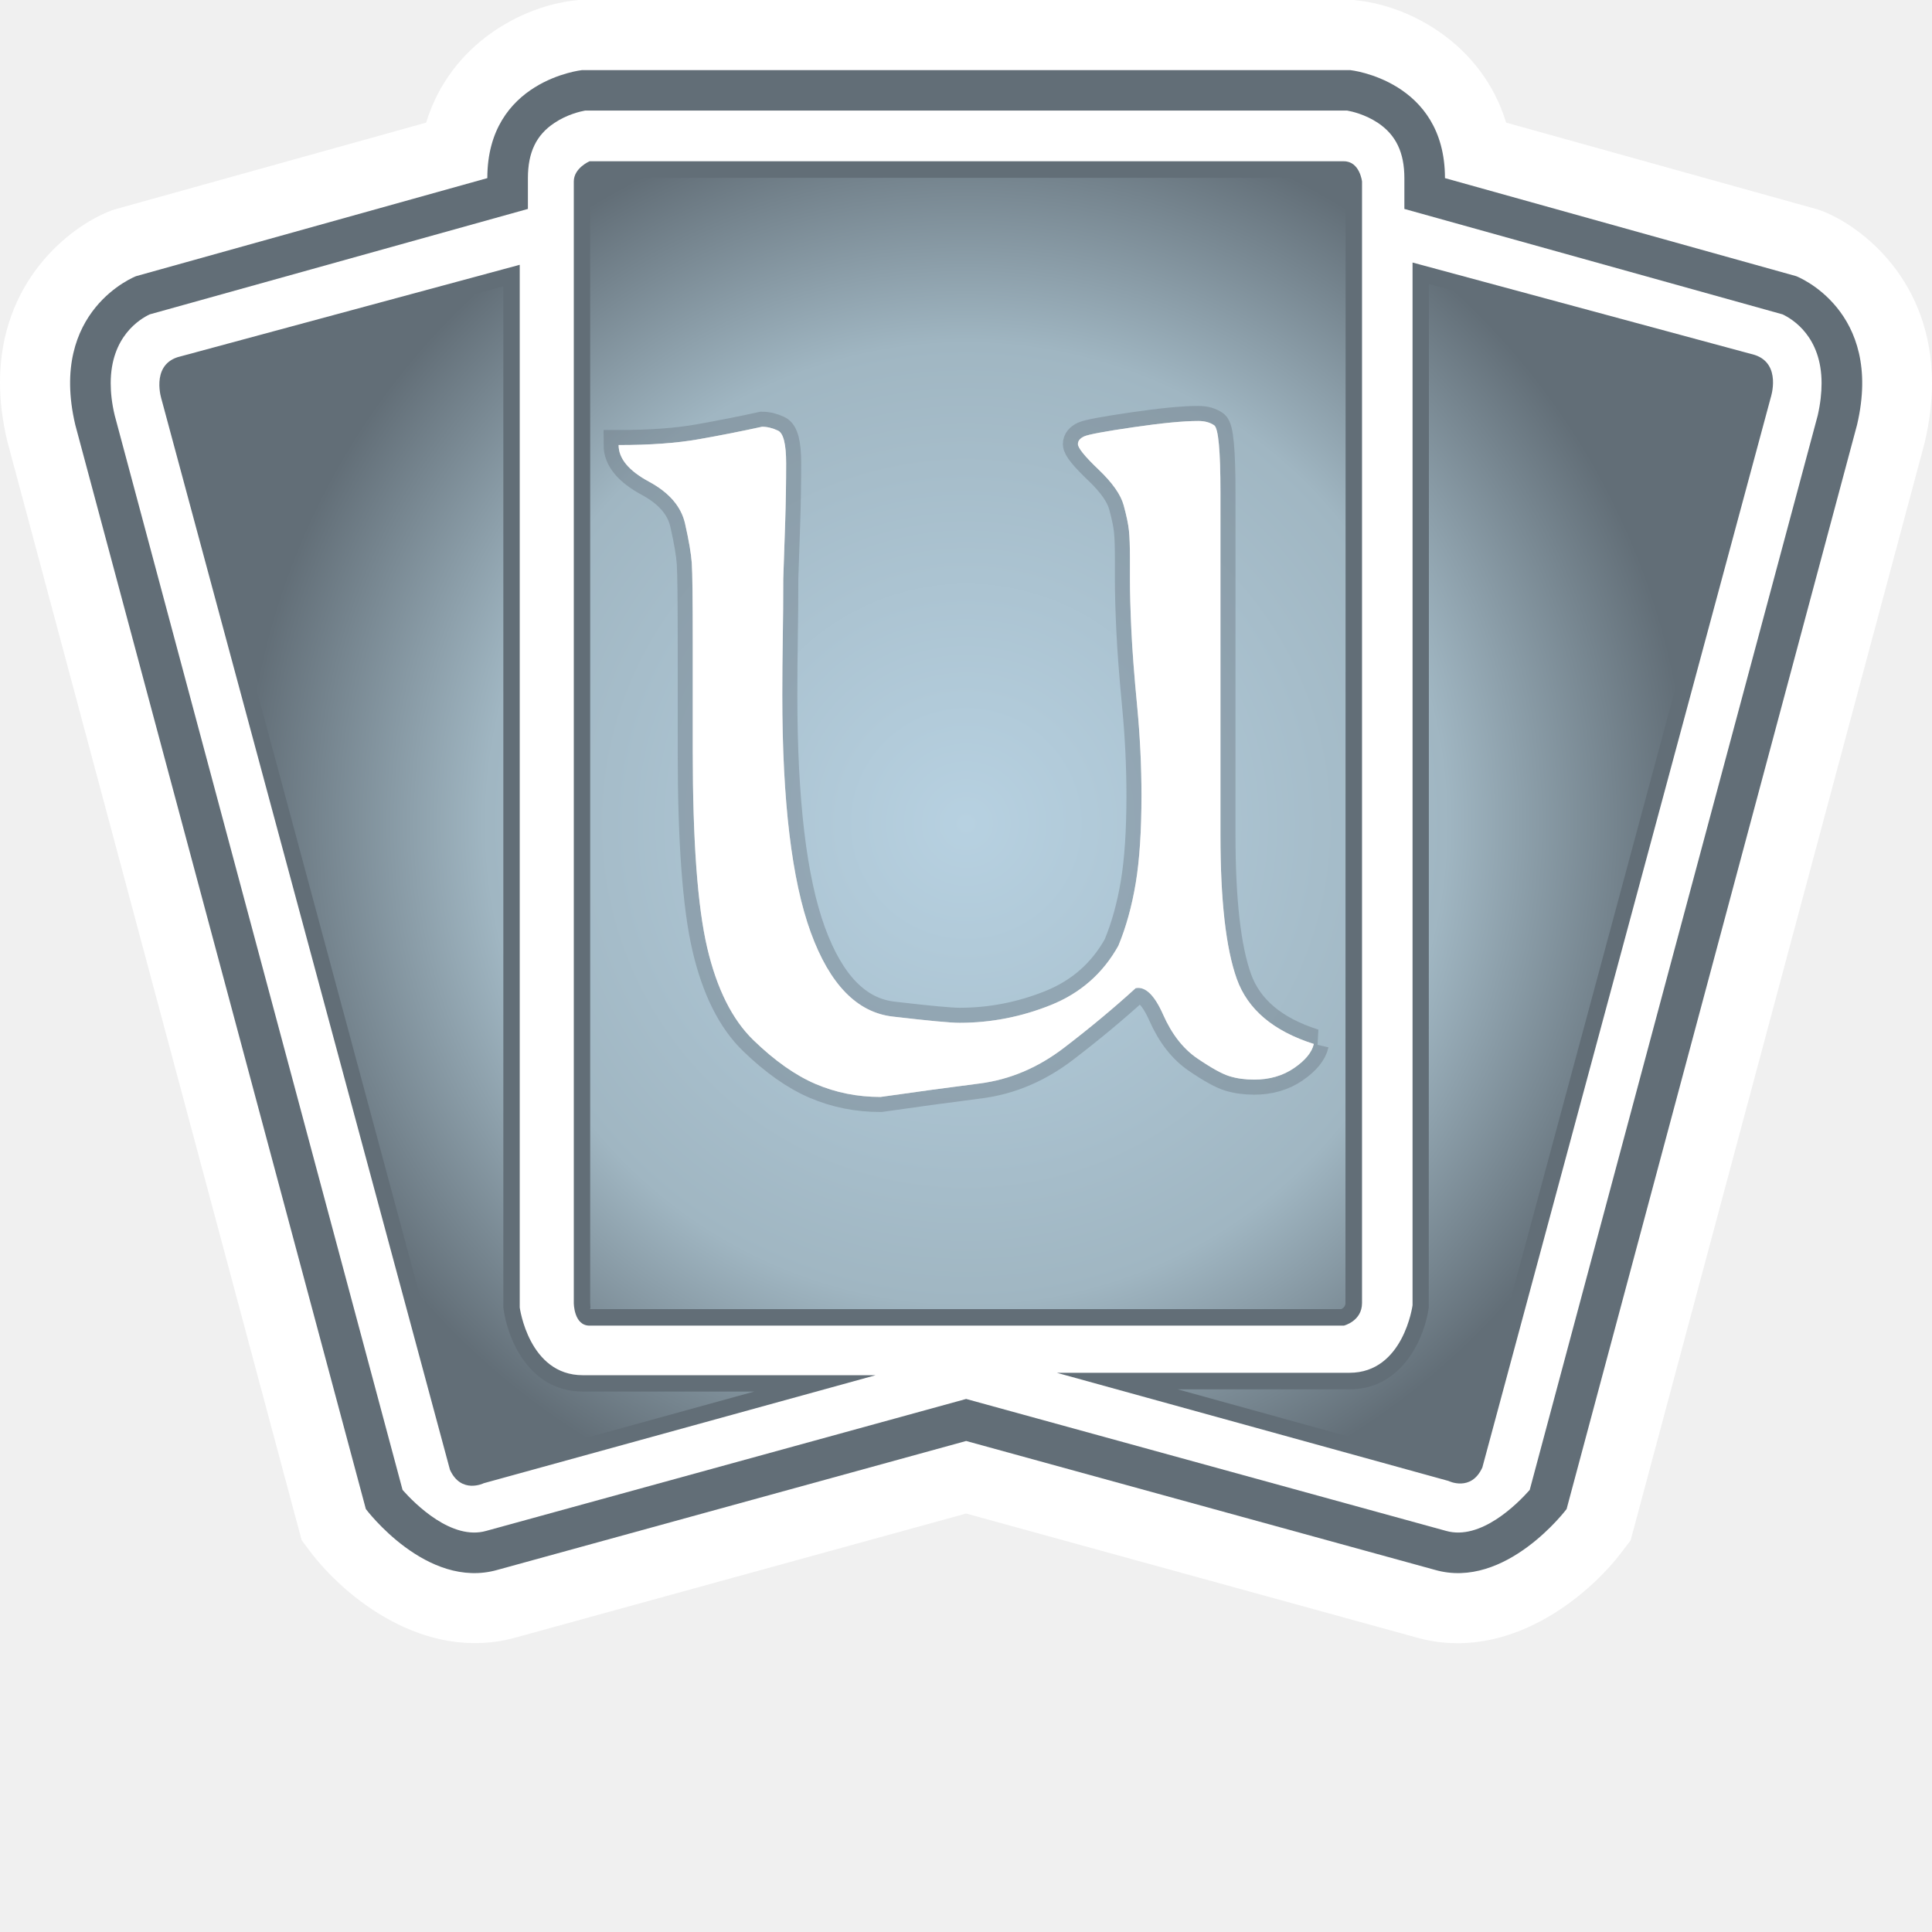
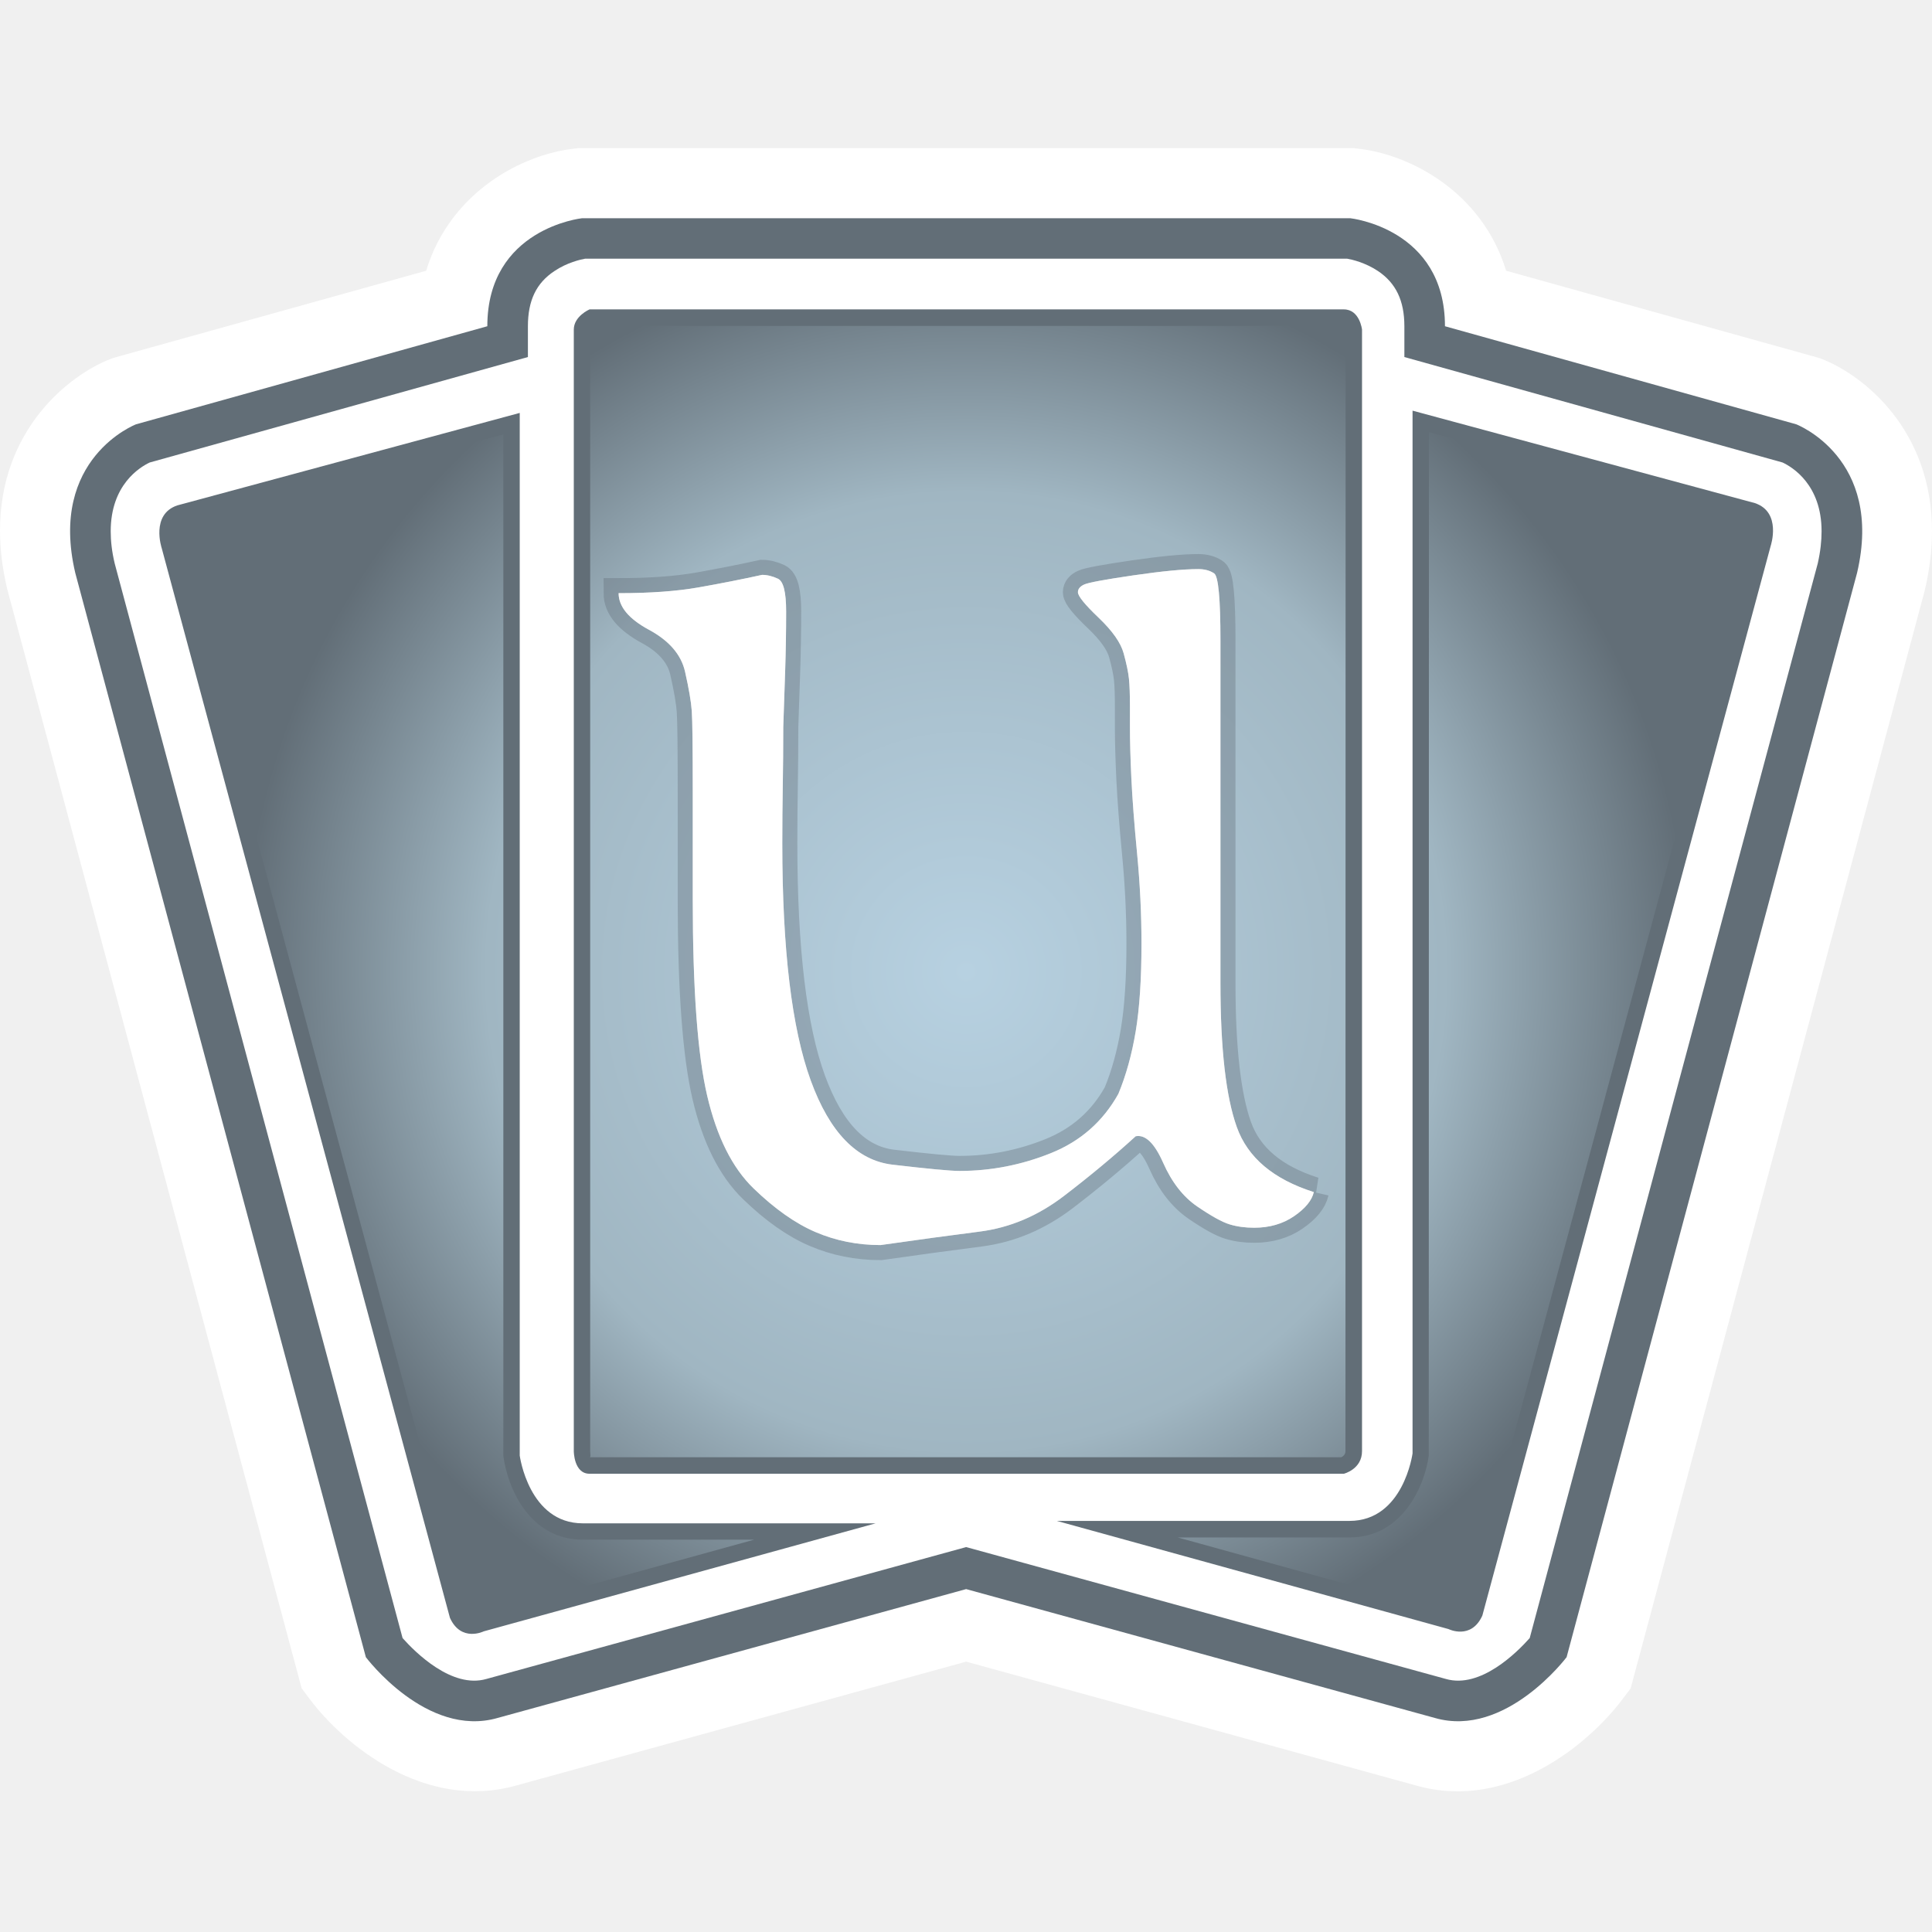
<svg xmlns="http://www.w3.org/2000/svg" xmlns:xlink="http://www.w3.org/1999/xlink" version="1.1" width="600" height="600" id="svg5993">
  <defs id="defs5995">
    <radialGradient cx="0" cy="0" r="1" fx="0" fy="0" id="radialGradient832" gradientUnits="userSpaceOnUse" gradientTransform="matrix(17.57181,0,0,-17.57181,663.959,483.6758)" spreadMethod="pad">
      <stop id="stop834" style="stop-color:#b7d1e1;stop-opacity:1" offset="0" />
      <stop id="stop836" style="stop-color:#a0b6c2;stop-opacity:1" offset="0.663" />
      <stop id="stop838" style="stop-color:#626e77;stop-opacity:1" offset="1" />
    </radialGradient>
    <radialGradient cx="0" cy="0" r="1" fx="0" fy="0" id="radialGradient3009" xlink:href="#radialGradient832" gradientUnits="userSpaceOnUse" gradientTransform="matrix(17.57181,0,0,-17.57181,663.959,483.6758)" spreadMethod="pad" />
  </defs>
-   <path d="M 419.353,0 179.601,0 178.401,0.153 C 162.25,1.901 139.823,13.561 132.347,38.081 112.024,43.758 35.428,65.089 35.428,65.089 L 34.433,65.434 C 21.267,70.524 0,87.568 0,118.76 c 0,5.575 0.689,11.609 2.233,18.141 l 91.446,341.417 2.539,3.381 c 10.321,13.804 35.491,34.93 64.247,26.765 0,0 128.966,-35.479 139.58,-38.426 10.665,2.947 139.784,38.477 139.784,38.477 28.551,8.114 53.722,-13.013 64.043,-26.816 l 2.539,-3.342 91.293,-340.805 C 599.298,130.867 600,124.642 600,118.965 600,87.517 578.822,70.524 565.657,65.434 l -0.995,-0.345 c 0,0 -76.596,-21.331 -96.919,-27.008 -7.476,-24.52 -29.904,-36.18 -46.106,-37.928 L 420.489,0 419.353,0 z" id="path822" style="fill:#ffffff;fill-opacity:1;fill-rule:nonzero;stroke:none" />
-   <path d="m 180.736,21.777 c 0,0 -29.393,3.138 -29.393,33.54 L 42.253,85.769 c 0,0 -27.263,10.461 -18.881,46.144 l 90.247,336.735 c 0,0 18.881,25.209 40.913,18.881 l 145.513,-40.02 145.564,40.02 c 21.981,6.328 40.913,-18.881 40.913,-18.881 L 576.73,131.913 C 585.099,96.23 557.836,85.769 557.836,85.769 L 448.747,55.317 c 0,-30.401 -29.393,-33.54 -29.393,-33.54 l -238.617,0 z" id="path824" style="fill:#626e77;fill-opacity:1;fill-rule:nonzero;stroke:none" />
-   <path d="m 181.693,34.343 c -1.352,0.242 -5.588,1.186 -9.517,3.84 -5.639,3.725 -8.229,9.16 -8.229,17.133 l 0,9.568 c 0,0 -115.813,32.302 -117.459,32.749 -3.036,1.442 -12.107,6.876 -12.107,21.369 0,2.947 0.344,6.238 1.237,9.976 0.153,0.6 87.963,328.456 89.405,333.737 3.891,4.389 15.309,15.794 26.013,12.707 l 149.008,-40.964 149.008,40.964 c 10.755,3.087 22.122,-8.318 26.013,-12.707 1.391,-5.282 89.252,-333.138 89.456,-333.737 0.842,-3.738 1.186,-7.029 1.186,-9.976 0,-14.493 -9.071,-19.927 -12.107,-21.369 -1.646,-0.446 -117.459,-32.749 -117.459,-32.749 l 0,-9.568 c 0,-7.973 -2.641,-13.408 -8.178,-17.133 -3.98,-2.654 -8.165,-3.598 -9.568,-3.84 l -236.703,0 z" id="path826" style="fill:#ffffff;fill-opacity:1;fill-rule:nonzero;stroke:none" />
-   <path d="m 438.681,81.533 0,323.825 c 0,0 -2.794,20.973 -19.583,20.973 l -90.897,0 121.643,33.591 c 0,0 7.029,3.496 10.512,-4.184 l 89.558,-332.245 c 0,0 3.483,-10.461 -4.937,-13.255 L 438.681,81.533 z M 55.113,110.94 c -8.42,2.781 -4.886,13.306 -4.886,13.306 l 89.507,332.194 c 3.483,7.667 10.512,4.184 10.512,4.184 l 121.694,-33.54 -90.949,0 c -16.789,0 -19.583,-21.037 -19.583,-21.037 l 0,-323.812 -106.296,28.704 z m 127.971,-60.853 234.267,0 c 4.937,0 5.639,6.277 5.639,6.277 l 0,348.294 c 0,5.639 -5.639,7.029 -5.639,7.029 l -234.267,0 c -4.886,0 -4.886,-7.029 -4.886,-7.029 l 0,-348.294 c 0,-4.184 4.886,-6.277 4.886,-6.277" id="path828" style="fill:#626e77;fill-opacity:1;fill-rule:nonzero;stroke:none" />
-   <g transform="matrix(12.75754,0,0,-12.75754,-8170.415,6426.268)" id="g830">
-     <path d="m 654.891,499.395 c -0.047,-0.032 -0.086,-0.071 -0.086,-0.09 l 0,0 0,-27.297 c 0,-0.063 0.019,-0.153 -0.012,-0.153 l 0,0 18.297,0 c 0.047,0.024 0.101,0.067 0.101,0.149 l 0,0 0.004,27.254 c -0.007,0.054 -0.035,0.129 -0.039,0.137 l 0,0 -18.265,0 z m 20.328,-27.5 c -0.09,-0.688 -0.614,-1.993 -1.93,-1.993 l 0,0 -4.18,0 6.762,-1.871 c 0.016,-0.004 0.063,-0.023 0.113,-0.023 l 0,0 c 0.036,0 0.106,0 0.153,0.097 l 0,0 7.027,26.063 c 0.02,0.074 0.125,0.449 -0.113,0.527 l 0,0 -7.828,2.114 -0.004,-24.914 z m -30.336,22.753 c -0.266,-0.089 -0.145,-0.492 -0.125,-0.558 l 0,0 6.996,-25.981 c 0.07,-0.152 0.137,-0.152 0.176,-0.152 l 0,0 c 0.05,0 0.097,0.016 0.179,0.047 l 0,0 6.688,1.844 -4.172,0 c -1.32,0 -1.84,1.3 -1.934,2.043 l 0,0 0,24.863 -7.808,-2.106 z" id="path840" style="fill:url(#radialGradient3009);fill-opacity:1;fill-rule:nonzero;stroke:none" />
+   <path d="M 419.353,46 H 179.601 l -1.199,0.153 c -16.151,1.748 -38.579,13.408 -46.055,37.928 -20.323,5.677 -96.919,27.008 -96.919,27.008 l -0.995,0.345 C 21.267,116.524 0,133.568 0,164.76 c 0,5.575 0.689,11.609 2.233,18.141 l 91.446,341.417 2.539,3.381 c 10.321,13.804 35.491,34.93 64.247,26.765 0,0 128.966,-35.479 139.58,-38.426 10.665,2.947 139.784,38.477 139.784,38.477 28.551,8.114 53.722,-13.013 64.043,-26.816 l 2.539,-3.342 91.293,-340.805 C 599.298,176.867 600,170.642 600,164.965 600,133.517 578.822,116.524 565.657,111.434 l -0.995,-0.345 c 0,0 -76.596,-21.331 -96.919,-27.008 -7.476,-24.52 -29.904,-36.18 -46.106,-37.928 L 420.489,46 Z" id="path822" style="fill:#ffffff;fill-opacity:1;fill-rule:nonzero;stroke:none" />
+   <path d="m 180.736,67.777 c 0,0 -29.393,3.138 -29.393,33.54 L 42.253,131.769 c 0,0 -27.263,10.461 -18.881,46.144 l 90.247,336.735 c 0,0 18.881,25.209 40.913,18.881 l 145.513,-40.02 145.564,40.02 c 21.981,6.328 40.913,-18.881 40.913,-18.881 l 90.209,-336.735 c 8.369,-35.683 -18.894,-46.144 -18.894,-46.144 L 448.747,101.317 c 0,-30.401 -29.393,-33.54 -29.393,-33.54 z" id="path824" style="fill:#626e77;fill-opacity:1;fill-rule:nonzero;stroke:none" />
+   <path d="m 181.693,80.343 c -1.352,0.242 -5.588,1.186 -9.517,3.84 -5.639,3.725 -8.229,9.16 -8.229,17.133 v 9.568 c 0,0 -115.813,32.302 -117.459,32.749 -3.036,1.442 -12.107,6.876 -12.107,21.369 0,2.947 0.344,6.238 1.237,9.976 0.153,0.6 87.963,328.456 89.405,333.737 3.891,4.389 15.309,15.794 26.013,12.707 l 149.008,-40.964 149.008,40.964 c 10.755,3.087 22.122,-8.318 26.013,-12.707 1.391,-5.282 89.252,-333.138 89.456,-333.737 0.842,-3.738 1.186,-7.029 1.186,-9.976 0,-14.493 -9.071,-19.927 -12.107,-21.369 -1.646,-0.446 -117.459,-32.749 -117.459,-32.749 v -9.568 c 0,-7.973 -2.641,-13.408 -8.178,-17.133 -3.98,-2.654 -8.165,-3.598 -9.568,-3.84 z" id="path826" style="fill:#ffffff;fill-opacity:1;fill-rule:nonzero;stroke:none" />
+   <path d="m 438.681,127.533 v 323.825 c 0,0 -2.794,20.973 -19.583,20.973 h -90.897 l 121.643,33.591 c 0,0 7.029,3.496 10.512,-4.184 l 89.558,-332.245 c 0,0 3.483,-10.461 -4.937,-13.255 z M 55.113,156.94 c -8.42,2.781 -4.886,13.306 -4.886,13.306 l 89.507,332.194 c 3.483,7.667 10.512,4.184 10.512,4.184 l 121.694,-33.54 h -90.949 c -16.789,0 -19.583,-21.037 -19.583,-21.037 V 128.235 Z M 183.083,96.086 h 234.267 c 4.937,0 5.639,6.277 5.639,6.277 V 450.656 c 0,5.639 -5.639,7.029 -5.639,7.029 H 183.083 c -4.886,0 -4.886,-7.029 -4.886,-7.029 V 102.363 c 0,-4.184 4.886,-6.277 4.886,-6.277" id="path828" style="fill:#626e77;fill-opacity:1;fill-rule:nonzero;stroke:none" />
+   <g transform="matrix(12.75754,0,0,-12.75754,-8170.415,6472.268)" id="g830">
+     <path d="m 654.891,499.395 c -0.047,-0.032 -0.086,-0.071 -0.086,-0.09 v 0 -27.297 c 0,-0.063 0.019,-0.153 -0.012,-0.153 v 0 h 18.297 c 0.047,0.024 0.101,0.067 0.101,0.149 v 0 l 0.004,27.254 c -0.007,0.054 -0.035,0.129 -0.039,0.137 v 0 z m 20.328,-27.5 c -0.09,-0.688 -0.614,-1.993 -1.93,-1.993 v 0 h -4.18 l 6.762,-1.871 c 0.016,-0.004 0.063,-0.023 0.113,-0.023 v 0 c 0.036,0 0.106,0 0.153,0.097 v 0 l 7.027,26.063 c 0.02,0.074 0.125,0.449 -0.113,0.527 v 0 l -7.828,2.114 z m -30.336,22.753 c -0.266,-0.089 -0.145,-0.492 -0.125,-0.558 v 0 l 6.996,-25.981 c 0.07,-0.152 0.137,-0.152 0.176,-0.152 v 0 c 0.05,0 0.097,0.016 0.179,0.047 v 0 l 6.688,1.844 h -4.172 c -1.32,0 -1.84,1.3 -1.934,2.043 v 0 24.863 z" id="path840" style="fill:url(#radialGradient3009);fill-opacity:1;fill-rule:nonzero;stroke:none" />
  </g>
-   <g transform="translate(-1.928991,0)" id="text5893" style="font-size:299.042px;font-style:normal;font-variant:normal;font-weight:100;font-stretch:normal;text-align:start;line-height:125%;letter-spacing:0px;word-spacing:0px;writing-mode:lr-tb;text-anchor:start;fill:#ffffff;fill-opacity:1;stroke:#626e77;stroke-width:9.345;stroke-opacity:0.361;font-family:GoudyMedieval;-inkscape-font-specification:GoudyMedieval Thin">
-     <path d="m 409.948,324.214 c -0.596,2.592 -2.639,5.085 -6.128,7.479 -3.489,2.394 -7.625,3.591 -12.407,3.591 -2.793,0 -5.336,-0.35 -7.629,-1.05 -2.294,-0.7 -5.634,-2.545 -10.02,-5.535 -4.387,-2.99 -7.925,-7.524 -10.614,-13.602 -2.689,-6.078 -5.531,-8.819 -8.524,-8.223 -6.778,6.181 -14.203,12.361 -22.277,18.54 -8.074,6.178 -16.795,9.867 -26.164,11.065 -9.369,1.199 -19.636,2.595 -30.8,4.189 -7.179,0 -13.908,-1.346 -20.187,-4.038 -6.279,-2.692 -12.708,-7.228 -19.288,-13.607 -6.58,-6.379 -11.365,-15.949 -14.355,-28.711 -2.99,-12.761 -4.485,-33.096 -4.485,-61.003 l 0,-19.74 0,-13.452 c 0,-13.957 -0.1,-22.38 -0.301,-25.27 -0.201,-2.89 -0.899,-6.977 -2.094,-12.261 -1.196,-5.284 -4.933,-9.62 -11.211,-13.009 -6.279,-3.389 -9.418,-7.176 -9.418,-11.362 9.765,2e-4 18.038,-0.598 24.818,-1.793 6.781,-1.195 13.359,-2.493 19.735,-3.892 1.594,2.1e-4 3.238,0.399 4.933,1.196 1.694,0.797 2.542,4.186 2.542,10.166 -4e-5,5.981 -0.099,12.062 -0.297,18.243 -0.198,6.182 -0.397,12.062 -0.598,17.641 -3e-5,6.182 -0.05,12.262 -0.151,18.243 -0.1,5.981 -0.151,11.961 -0.151,17.942 -4e-5,32.896 2.942,57.42 8.825,73.57 5.883,16.15 14.357,24.873 25.421,26.169 11.064,1.296 17.992,1.944 20.785,1.944 9.765,2e-5 19.233,-1.845 28.405,-5.535 9.172,-3.69 16.148,-9.821 20.931,-18.394 2.397,-5.78 4.193,-12.258 5.389,-19.434 1.195,-7.176 1.793,-16.249 1.793,-27.218 -1.4e-4,-9.169 -0.449,-18.438 -1.346,-27.807 -0.898,-9.369 -1.495,-17.195 -1.793,-23.477 -0.298,-6.282 -0.447,-11.713 -0.447,-16.295 l 0,-6.279 c -1.4e-4,-3.589 -0.101,-6.382 -0.301,-8.378 -0.201,-1.995 -0.75,-4.637 -1.647,-7.926 -0.898,-3.288 -3.489,-6.975 -7.775,-11.061 -4.286,-4.085 -6.429,-6.727 -6.429,-7.926 -1.2e-4,-0.998 0.648,-1.795 1.944,-2.391 1.296,-0.596 6.379,-1.542 15.25,-2.838 8.87,-1.296 15.599,-1.944 20.187,-1.944 1.995,2e-4 3.641,0.447 4.937,1.342 1.296,0.895 1.944,7.821 1.944,20.78 l 0,15.852 0,90.612 c -1.6e-4,20.333 1.694,35.234 5.083,44.704 3.389,9.47 11.362,16.197 23.919,20.182 z" id="path2998" style="stroke:#626e77" />
+   <g transform="translate(-1.928991,46)" id="text5893" style="font-style:normal;font-variant:normal;font-weight:100;font-stretch:normal;font-size:299.042px;line-height:125%;font-family:GoudyMedieval;-inkscape-font-specification:'GoudyMedieval Thin';text-align:start;letter-spacing:0px;word-spacing:0px;writing-mode:lr-tb;text-anchor:start;fill:#ffffff;fill-opacity:1;stroke:#626e77;stroke-width:9.345;stroke-opacity:0.361">
+     <path d="m 409.948,324.214 c -0.596,2.592 -2.639,5.085 -6.128,7.479 -3.489,2.394 -7.625,3.591 -12.407,3.591 -2.793,0 -5.336,-0.35 -7.629,-1.05 -2.294,-0.7 -5.634,-2.545 -10.02,-5.535 -4.387,-2.99 -7.925,-7.524 -10.614,-13.602 -2.689,-6.078 -5.531,-8.819 -8.524,-8.223 -6.778,6.181 -14.203,12.361 -22.277,18.54 -8.074,6.178 -16.795,9.867 -26.164,11.065 -9.369,1.199 -19.636,2.595 -30.8,4.189 -7.179,0 -13.908,-1.346 -20.187,-4.038 -6.279,-2.692 -12.708,-7.228 -19.288,-13.607 -6.58,-6.379 -11.365,-15.949 -14.355,-28.711 -2.99,-12.761 -4.485,-33.096 -4.485,-61.003 V 213.57 200.118 c 0,-13.957 -0.1,-22.38 -0.301,-25.27 -0.201,-2.89 -0.899,-6.977 -2.094,-12.261 -1.196,-5.284 -4.933,-9.62 -11.211,-13.009 -6.279,-3.389 -9.418,-7.176 -9.418,-11.362 9.765,2e-4 18.038,-0.598 24.818,-1.793 6.781,-1.195 13.359,-2.493 19.735,-3.892 1.594,2.1e-4 3.238,0.399 4.933,1.196 1.694,0.797 2.542,4.186 2.542,10.166 -4e-5,5.981 -0.099,12.062 -0.297,18.243 -0.198,6.182 -0.397,12.062 -0.598,17.641 -3e-5,6.182 -0.05,12.262 -0.151,18.243 -0.1,5.981 -0.151,11.961 -0.151,17.942 -4e-5,32.896 2.942,57.42 8.825,73.57 5.883,16.15 14.357,24.873 25.421,26.169 11.064,1.296 17.992,1.944 20.785,1.944 9.765,2e-5 19.233,-1.845 28.405,-5.535 9.172,-3.69 16.148,-9.821 20.931,-18.394 2.397,-5.78 4.193,-12.258 5.389,-19.434 1.195,-7.176 1.793,-16.249 1.793,-27.218 -1.4e-4,-9.169 -0.449,-18.438 -1.346,-27.807 -0.898,-9.369 -1.495,-17.195 -1.793,-23.477 -0.298,-6.282 -0.447,-11.713 -0.447,-16.295 v -6.279 c -1.4e-4,-3.589 -0.101,-6.382 -0.301,-8.378 -0.201,-1.995 -0.75,-4.637 -1.647,-7.926 -0.898,-3.288 -3.489,-6.975 -7.775,-11.061 -4.286,-4.085 -6.429,-6.727 -6.429,-7.926 -1.2e-4,-0.998 0.648,-1.795 1.944,-2.391 1.296,-0.596 6.379,-1.542 15.25,-2.838 8.87,-1.296 15.599,-1.944 20.187,-1.944 1.995,2e-4 3.641,0.447 4.937,1.342 1.296,0.895 1.944,7.821 1.944,20.78 v 15.852 90.612 c -1.6e-4,20.333 1.694,35.234 5.083,44.704 3.389,9.47 11.362,16.197 23.919,20.182 z" id="path2998" style="stroke:#626e77" />
  </g>
-   <g transform="translate(-1.928991,0)" id="text5901" style="font-size:299.042px;font-style:normal;font-variant:normal;font-weight:100;font-stretch:normal;text-align:start;line-height:125%;letter-spacing:0px;word-spacing:0px;writing-mode:lr-tb;text-anchor:start;fill:#ffffff;fill-opacity:1;stroke:#626e77;stroke-width:9.345;stroke-opacity:0;font-family:GoudyMedieval;-inkscape-font-specification:GoudyMedieval Thin">
-     <path d="m 409.948,324.214 c -0.596,2.592 -2.639,5.085 -6.128,7.479 -3.489,2.394 -7.625,3.591 -12.407,3.591 -2.793,0 -5.336,-0.35 -7.629,-1.05 -2.294,-0.7 -5.634,-2.545 -10.02,-5.535 -4.387,-2.99 -7.925,-7.524 -10.614,-13.602 -2.689,-6.078 -5.531,-8.819 -8.524,-8.223 -6.778,6.181 -14.203,12.361 -22.277,18.54 -8.074,6.178 -16.795,9.867 -26.164,11.065 -9.369,1.199 -19.636,2.595 -30.8,4.189 -7.179,0 -13.908,-1.346 -20.187,-4.038 -6.279,-2.692 -12.708,-7.228 -19.288,-13.607 -6.58,-6.379 -11.365,-15.949 -14.355,-28.711 -2.99,-12.761 -4.485,-33.096 -4.485,-61.003 l 0,-19.74 0,-13.452 c 0,-13.957 -0.1,-22.38 -0.301,-25.27 -0.201,-2.89 -0.899,-6.977 -2.094,-12.261 -1.196,-5.284 -4.933,-9.62 -11.211,-13.009 -6.279,-3.389 -9.418,-7.176 -9.418,-11.362 9.765,2e-4 18.038,-0.598 24.818,-1.793 6.781,-1.195 13.359,-2.493 19.735,-3.892 1.594,2.1e-4 3.238,0.399 4.933,1.196 1.694,0.797 2.542,4.186 2.542,10.166 -4e-5,5.981 -0.099,12.062 -0.297,18.243 -0.198,6.182 -0.397,12.062 -0.598,17.641 -3e-5,6.182 -0.05,12.262 -0.151,18.243 -0.1,5.981 -0.151,11.961 -0.151,17.942 -4e-5,32.896 2.942,57.42 8.825,73.57 5.883,16.15 14.357,24.873 25.421,26.169 11.064,1.296 17.992,1.944 20.785,1.944 9.765,2e-5 19.233,-1.845 28.405,-5.535 9.172,-3.69 16.148,-9.821 20.931,-18.394 2.397,-5.78 4.193,-12.258 5.389,-19.434 1.195,-7.176 1.793,-16.249 1.793,-27.218 -1.4e-4,-9.169 -0.449,-18.438 -1.346,-27.807 -0.898,-9.369 -1.495,-17.195 -1.793,-23.477 -0.298,-6.282 -0.447,-11.713 -0.447,-16.295 l 0,-6.279 c -1.4e-4,-3.589 -0.101,-6.382 -0.301,-8.378 -0.201,-1.995 -0.75,-4.637 -1.647,-7.926 -0.898,-3.288 -3.489,-6.975 -7.775,-11.061 -4.286,-4.085 -6.429,-6.727 -6.429,-7.926 -1.2e-4,-0.998 0.648,-1.795 1.944,-2.391 1.296,-0.596 6.379,-1.542 15.25,-2.838 8.87,-1.296 15.599,-1.944 20.187,-1.944 1.995,2e-4 3.641,0.447 4.937,1.342 1.296,0.895 1.944,7.821 1.944,20.78 l 0,15.852 0,90.612 c -1.6e-4,20.333 1.694,35.234 5.083,44.704 3.389,9.47 11.362,16.197 23.919,20.182 z" id="path3001" style="stroke:#626e77" />
+   <g transform="translate(-1.928991,46)" id="text5901" style="font-style:normal;font-variant:normal;font-weight:100;font-stretch:normal;font-size:299.042px;line-height:125%;font-family:GoudyMedieval;-inkscape-font-specification:'GoudyMedieval Thin';text-align:start;letter-spacing:0px;word-spacing:0px;writing-mode:lr-tb;text-anchor:start;fill:#ffffff;fill-opacity:1;stroke:#626e77;stroke-width:9.345;stroke-opacity:0">
+     <path d="m 409.948,324.214 c -0.596,2.592 -2.639,5.085 -6.128,7.479 -3.489,2.394 -7.625,3.591 -12.407,3.591 -2.793,0 -5.336,-0.35 -7.629,-1.05 -2.294,-0.7 -5.634,-2.545 -10.02,-5.535 -4.387,-2.99 -7.925,-7.524 -10.614,-13.602 -2.689,-6.078 -5.531,-8.819 -8.524,-8.223 -6.778,6.181 -14.203,12.361 -22.277,18.54 -8.074,6.178 -16.795,9.867 -26.164,11.065 -9.369,1.199 -19.636,2.595 -30.8,4.189 -7.179,0 -13.908,-1.346 -20.187,-4.038 -6.279,-2.692 -12.708,-7.228 -19.288,-13.607 -6.58,-6.379 -11.365,-15.949 -14.355,-28.711 -2.99,-12.761 -4.485,-33.096 -4.485,-61.003 V 213.57 200.118 c 0,-13.957 -0.1,-22.38 -0.301,-25.27 -0.201,-2.89 -0.899,-6.977 -2.094,-12.261 -1.196,-5.284 -4.933,-9.62 -11.211,-13.009 -6.279,-3.389 -9.418,-7.176 -9.418,-11.362 9.765,2e-4 18.038,-0.598 24.818,-1.793 6.781,-1.195 13.359,-2.493 19.735,-3.892 1.594,2.1e-4 3.238,0.399 4.933,1.196 1.694,0.797 2.542,4.186 2.542,10.166 -4e-5,5.981 -0.099,12.062 -0.297,18.243 -0.198,6.182 -0.397,12.062 -0.598,17.641 -3e-5,6.182 -0.05,12.262 -0.151,18.243 -0.1,5.981 -0.151,11.961 -0.151,17.942 -4e-5,32.896 2.942,57.42 8.825,73.57 5.883,16.15 14.357,24.873 25.421,26.169 11.064,1.296 17.992,1.944 20.785,1.944 9.765,2e-5 19.233,-1.845 28.405,-5.535 9.172,-3.69 16.148,-9.821 20.931,-18.394 2.397,-5.78 4.193,-12.258 5.389,-19.434 1.195,-7.176 1.793,-16.249 1.793,-27.218 -1.4e-4,-9.169 -0.449,-18.438 -1.346,-27.807 -0.898,-9.369 -1.495,-17.195 -1.793,-23.477 -0.298,-6.282 -0.447,-11.713 -0.447,-16.295 v -6.279 c -1.4e-4,-3.589 -0.101,-6.382 -0.301,-8.378 -0.201,-1.995 -0.75,-4.637 -1.647,-7.926 -0.898,-3.288 -3.489,-6.975 -7.775,-11.061 -4.286,-4.085 -6.429,-6.727 -6.429,-7.926 -1.2e-4,-0.998 0.648,-1.795 1.944,-2.391 1.296,-0.596 6.379,-1.542 15.25,-2.838 8.87,-1.296 15.599,-1.944 20.187,-1.944 1.995,2e-4 3.641,0.447 4.937,1.342 1.296,0.895 1.944,7.821 1.944,20.78 v 15.852 90.612 c -1.6e-4,20.333 1.694,35.234 5.083,44.704 3.389,9.47 11.362,16.197 23.919,20.182 z" id="path3001" style="stroke:#626e77" />
  </g>
</svg>
